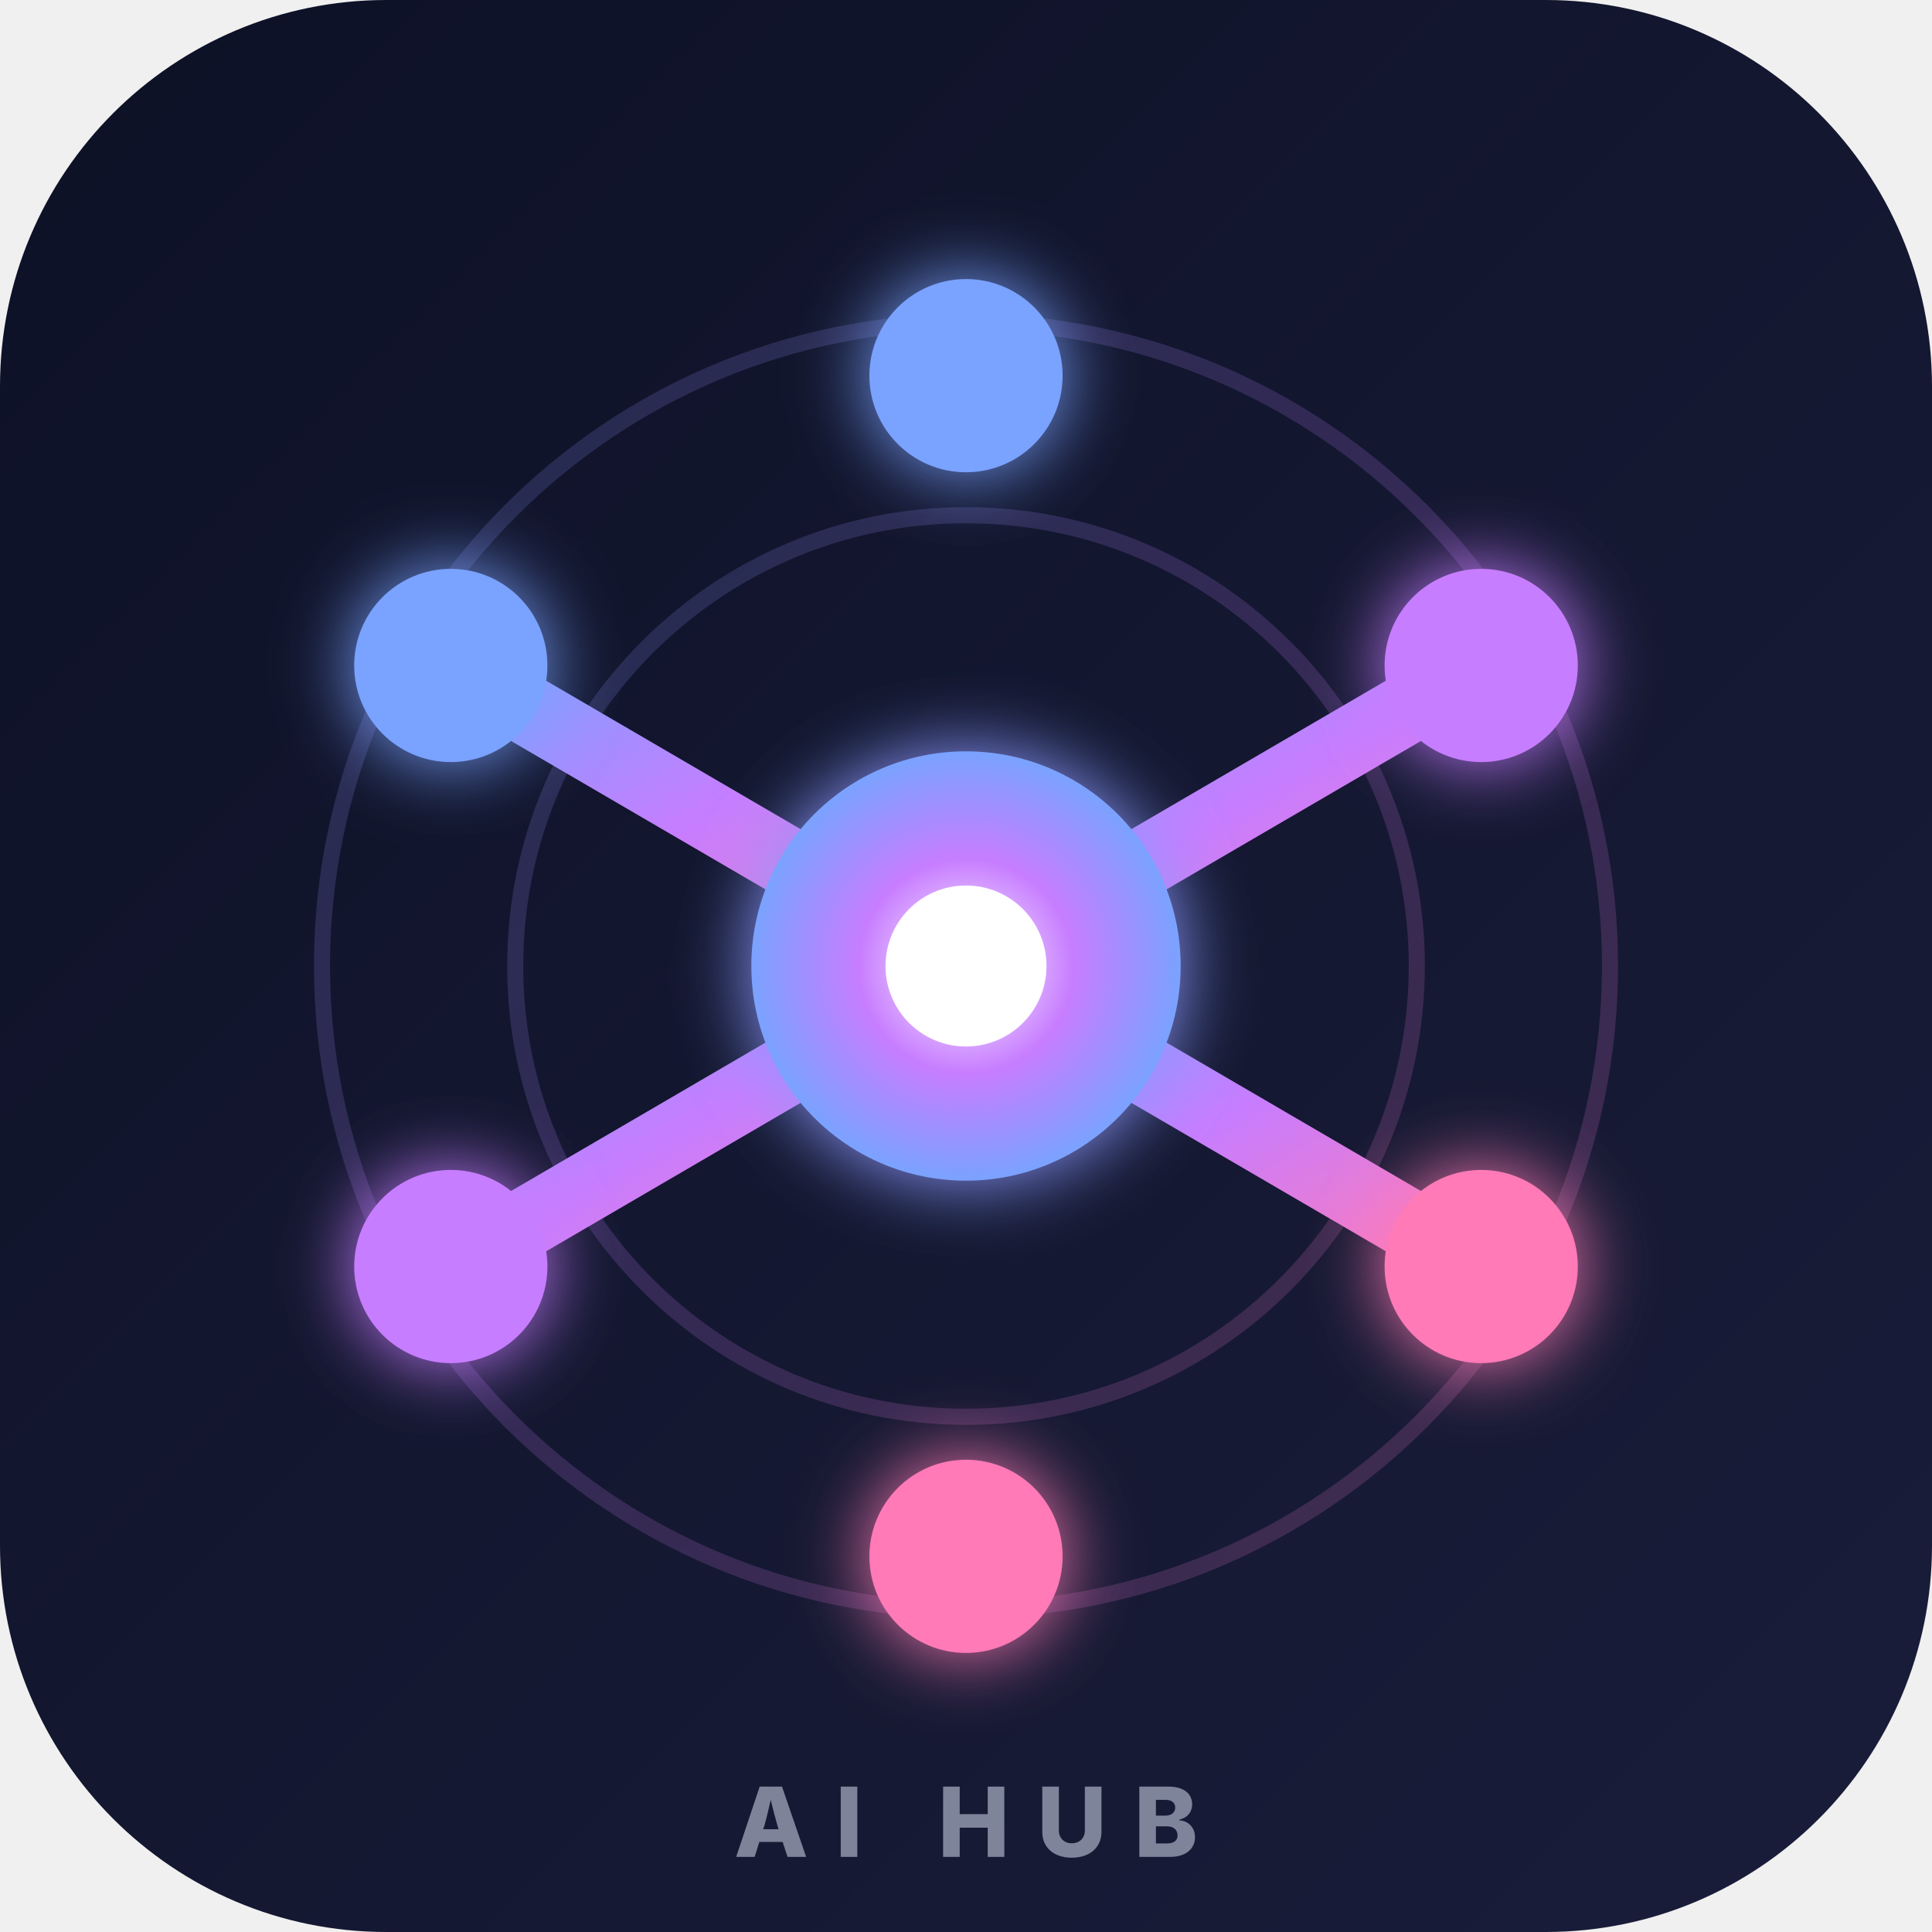
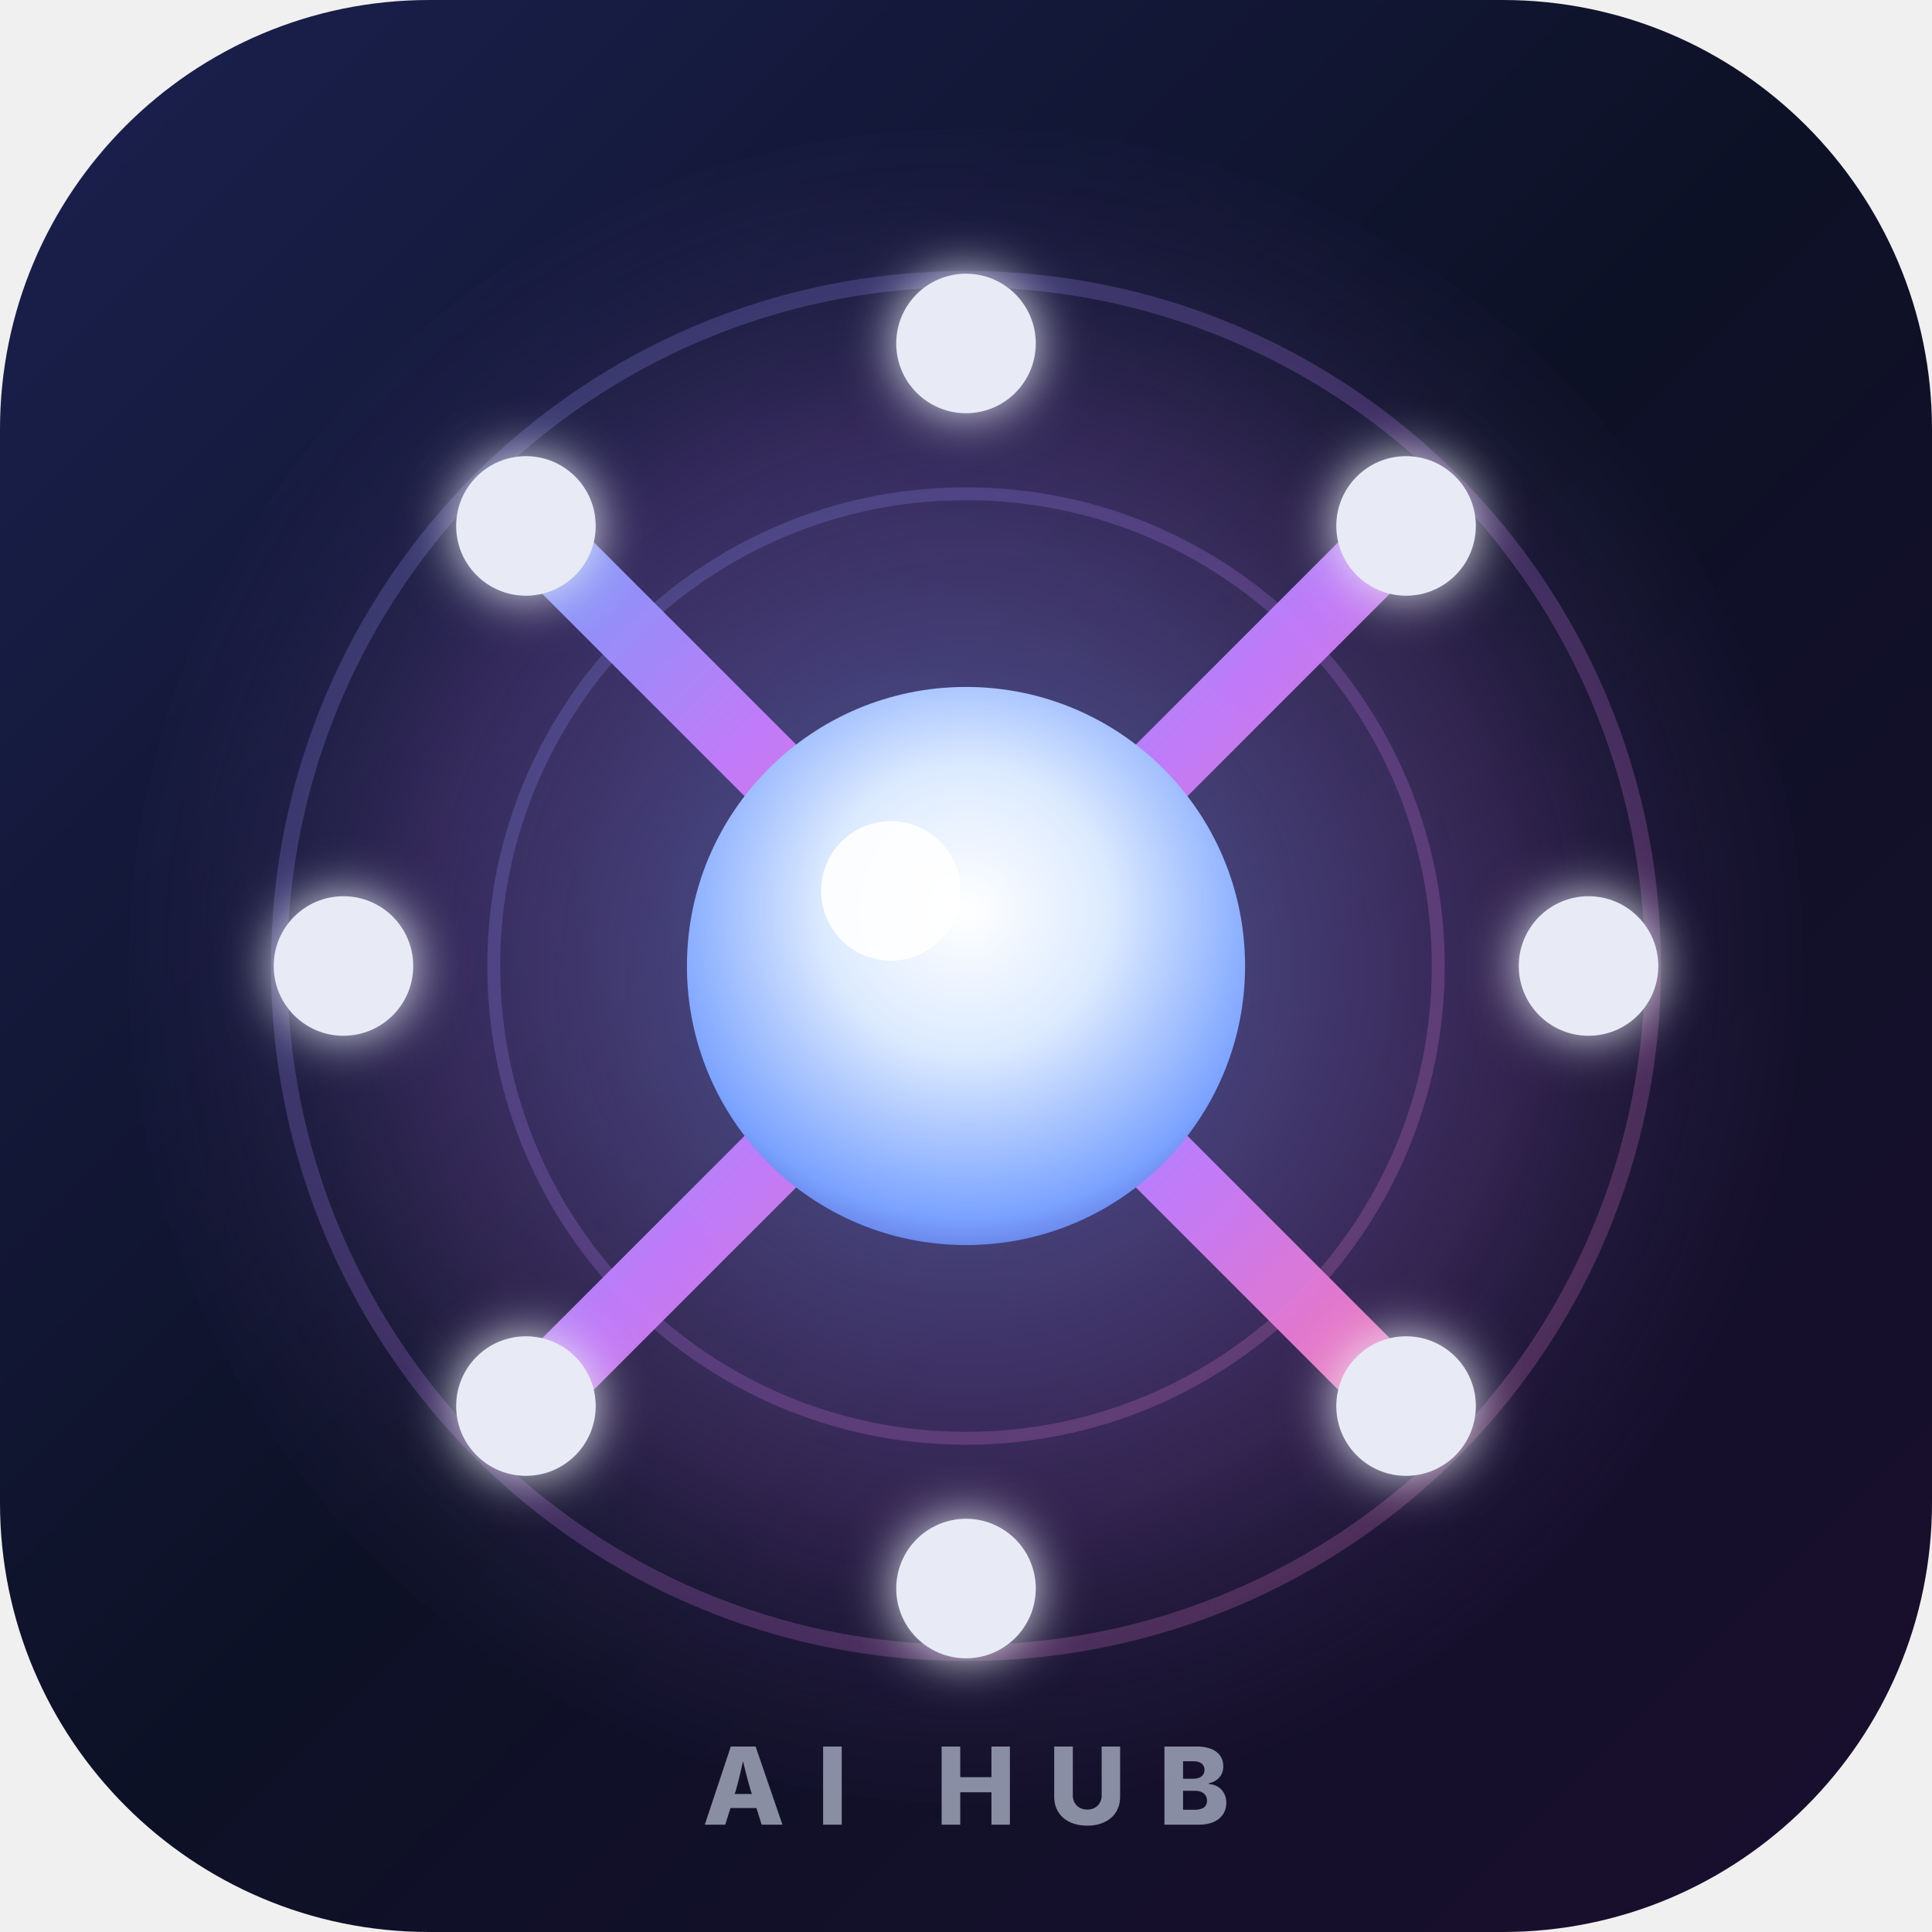
<svg xmlns="http://www.w3.org/2000/svg" viewBox="0 0 180 180">
  <defs>
-     <linearGradient id="bg" x1="0" y1="0" x2="1" y2="1">
-       <stop offset="0" stop-color="#0d1126" />
-       <stop offset="1" stop-color="#1a1d3a" />
+     <linearGradient id="aihBg" x1="0" y1="0" x2="1" y2="1">
+       <stop offset="0" stop-color="#1b2150" />
+       <stop offset="0.5" stop-color="#0d1126" />
+       <stop offset="1" stop-color="#1a0e2e" />
    </linearGradient>
-     <linearGradient id="grad" x1="0" y1="0" x2="1" y2="1">
+     <linearGradient id="aihSpoke" x1="0" y1="0" x2="1" y2="1">
      <stop offset="0" stop-color="#7aa2ff" />
      <stop offset="0.5" stop-color="#c77dff" />
      <stop offset="1" stop-color="#ff7ab6" />
    </linearGradient>
-     <radialGradient id="hub" cx="0.5" cy="0.5" r="0.5">
-       <stop offset="0" stop-color="#fff" />
-       <stop offset="0.5" stop-color="#c77dff" />
-       <stop offset="1" stop-color="#7aa2ff" />
+     <radialGradient id="aihHub" cx="0.5" cy="0.4" r="0.65">
+       <stop offset="0" stop-color="#ffffff" />
+       <stop offset="0.4" stop-color="#dceaff" />
+       <stop offset="0.85" stop-color="#7aa2ff" />
+       <stop offset="1" stop-color="#5b6fd8" />
    </radialGradient>
-     <filter id="glow" x="-30%" y="-30%" width="160%" height="160%">
-       <feGaussianBlur stdDeviation="3.5" result="b" />
+     <radialGradient id="aihHalo" cx="0.5" cy="0.5" r="0.55">
+       <stop offset="0" stop-color="#7aa2ff" stop-opacity="0.55" />
+       <stop offset="0.6" stop-color="#c77dff" stop-opacity="0.18" />
+       <stop offset="1" stop-color="#0d1126" stop-opacity="0" />
+     </radialGradient>
+     <filter id="aihGlow" x="-30%" y="-30%" width="160%" height="160%">
+       <feGaussianBlur stdDeviation="2.4" result="b" />
      <feMerge>
        <feMergeNode in="b" />
        <feMergeNode in="SourceGraphic" />
      </feMerge>
    </filter>
  </defs>
-   <rect x="0" y="0" width="180" height="180" rx="36" fill="url(#bg)" />
-   <g fill="none" stroke="url(#grad)" opacity="0.18">
-     <circle cx="90" cy="90" r="60" stroke-width="1.5" />
-     <circle cx="90" cy="90" r="42" stroke-width="1.5" />
+   <rect x="0" y="0" width="180" height="180" rx="40" fill="url(#aihBg)" />
+   <circle cx="90" cy="90" r="78" fill="url(#aihHalo)" />
+   <g fill="none" stroke="url(#aihSpoke)" opacity="0.22">
+     <circle cx="90" cy="90" r="64" stroke-width="1.5" />
+     <circle cx="90" cy="90" r="44" stroke-width="1.2" />
  </g>
-   <g stroke="url(#grad)" stroke-width="6.5" stroke-linecap="round">
-     <line x1="90" y1="90" x2="90" y2="35" />
-     <line x1="90" y1="90" x2="138" y2="62" />
-     <line x1="90" y1="90" x2="138" y2="118" />
-     <line x1="90" y1="90" x2="90" y2="145" />
-     <line x1="90" y1="90" x2="42" y2="118" />
-     <line x1="90" y1="90" x2="42" y2="62" />
+   <g stroke="url(#aihSpoke)" stroke-width="6.8" stroke-linecap="round" opacity="0.95">
+     <line x1="90" y1="90" x2="90" y2="32" />
+     <line x1="90" y1="90" x2="131" y2="49" />
+     <line x1="90" y1="90" x2="148" y2="90" />
+     <line x1="90" y1="90" x2="131" y2="131" />
+     <line x1="90" y1="90" x2="90" y2="148" />
+     <line x1="90" y1="90" x2="49" y2="131" />
+     <line x1="90" y1="90" x2="32" y2="90" />
+     <line x1="90" y1="90" x2="49" y2="49" />
  </g>
-   <g filter="url(#glow)">
-     <circle cx="90" cy="35" r="9" fill="#7aa2ff" />
-     <circle cx="138" cy="62" r="9" fill="#c77dff" />
-     <circle cx="138" cy="118" r="9" fill="#ff7ab6" />
-     <circle cx="90" cy="145" r="9" fill="#ff7ab6" />
-     <circle cx="42" cy="118" r="9" fill="#c77dff" />
-     <circle cx="42" cy="62" r="9" fill="#7aa2ff" />
+   <g fill="#e8ebf5" filter="url(#aihGlow)">
+     <circle cx="90" cy="32" r="6.5" />
+     <circle cx="131" cy="49" r="6.5" />
+     <circle cx="148" cy="90" r="6.5" />
+     <circle cx="131" cy="131" r="6.5" />
+     <circle cx="90" cy="148" r="6.5" />
+     <circle cx="49" cy="131" r="6.5" />
+     <circle cx="32" cy="90" r="6.5" />
+     <circle cx="49" cy="49" r="6.5" />
  </g>
-   <circle cx="90" cy="90" r="20" fill="url(#hub)" filter="url(#glow)" />
-   <circle cx="90" cy="90" r="7.5" fill="#fff" />
-   <text x="90" y="173" text-anchor="middle" font-family="-apple-system,BlinkMacSystemFont,'Segoe UI',sans-serif" font-size="9" font-weight="800" letter-spacing="2.5" fill="#aab1c5" opacity="0.7">AI HUB</text>
+   <circle cx="90" cy="90" r="26" fill="url(#aihHub)" />
+   <circle cx="83" cy="83" r="6.5" fill="#ffffff" opacity="0.9" />
+   <text x="90" y="170" text-anchor="middle" font-family="-apple-system,BlinkMacSystemFont,'Segoe UI',sans-serif" font-size="10" font-weight="800" letter-spacing="3" fill="#aab1c5" opacity="0.78">AI HUB</text>
</svg>
